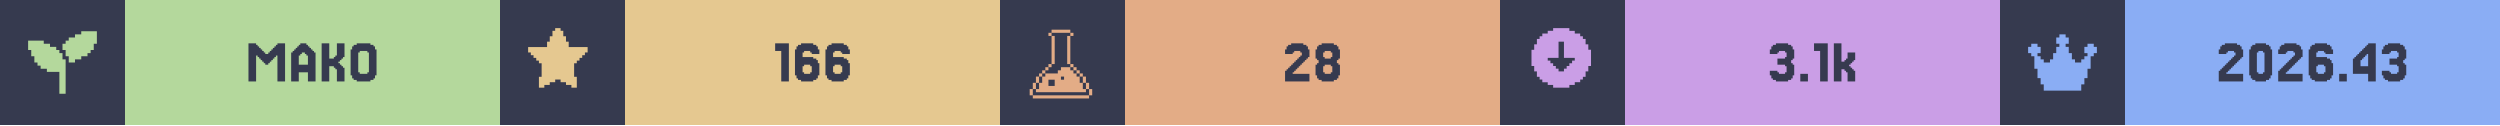
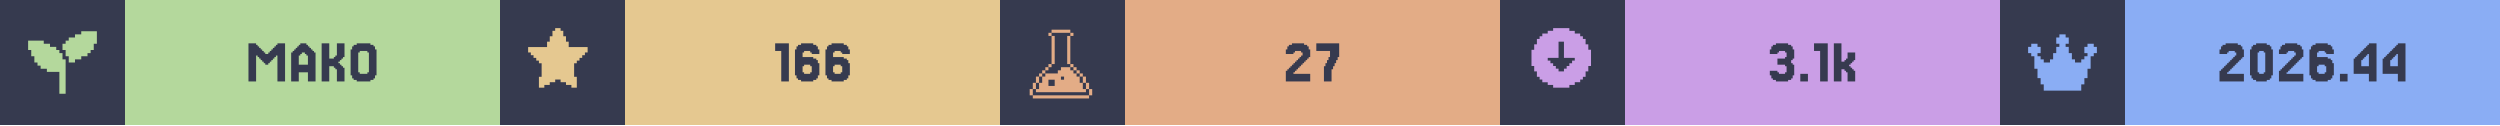
<svg xmlns="http://www.w3.org/2000/svg" width="1200" viewBox="0 0 200 10">
  <g>
    <rect width="200" height="10" fill="#363a4f" />
    <g class="badge" transform="translate(0 0)">
      <path transform="translate(2 2) scale(0.25)" fill="#b4d89c" d="M 18 2 L 18 3 L 16 3 L 16 4 L 14 4 L 14 5 L 13 5 L 13 6 L 12 6 L 12 8 L 13 8 L 13 10 L 14 10 L 14 12 L 16 12 L 16 11 L 18 11 L 18 10 L 20 10 L 20 9 L 21 9 L 21 8 L 22 8 L 22 6 L 23 6 L 23 2 L 18 2 z M 1 5 L 1 8 L 2 8 L 2 10 L 3 10 L 3 12 L 4 12 L 4 13 L 5 13 L 5 14 L 7 14 L 7 15 L 11 15 L 11 22 L 13 22 L 13 11 L 12 11 L 12 9 L 11 9 L 11 8 L 10 8 L 10 7 L 8 7 L 8 6 L 6 6 L 6 5 L 1 5 z" />
      <rect fill="#b4d89c" width="30" height="10" x="10" y="0" />
      <path fill="#363a4f" d="M21.463 5.053V5.175H21.22V5.053H21.098V4.931H20.976V4.809H20.854V4.687H20.732V4.565H20.61V4.443H20.488V6.516H19.878V3.467H20.488V3.589H20.61V3.711H20.732V3.833H20.854V3.955H20.976V4.077H21.098V4.199H21.22V4.321H21.463V4.199H21.585V4.077H21.707V3.955H21.829V3.833H21.951V3.711H22.073V3.589H22.195V3.467H22.805V6.516H22.195V4.443H22.073V4.565H21.951V4.687H21.829V4.809H21.707V4.931H21.585V5.053Z M24.634 5.175V4.443H24.512V4.321H24.39V4.199H24.146V4.321H24.024V4.443H23.902V5.175ZM23.415 4.199V4.077H23.537V3.955H23.659V3.833H23.78V3.711H23.902V3.589H24.024V3.467H24.512V3.589H24.634V3.711H24.756V3.833H24.878V3.955H25V4.077H25.122V4.199H25.244V6.516H24.634V5.785H23.902V6.516H23.293V4.199Z M27.317 5.297H27.439V5.419H27.561V6.516H26.951V5.541H26.829V5.419H26.707V5.297H26.341V6.516H25.732V3.467H26.341V4.687H26.707V4.565H26.829V4.443H26.951V3.467H27.561V4.565H27.439V4.687H27.317V4.809H27.195V4.931H27.073V5.053H27.195V5.175H27.317Z M30 6.029V6.272H29.878V6.394H29.634V6.516H28.537V6.394H28.293V6.272H28.171V6.029H28.049V3.955H28.171V3.711H28.293V3.589H28.537V3.467H29.634V3.589H29.878V3.711H30V3.955H30.122V6.029ZM28.78 5.785V5.907H29.39V5.785H29.512V4.199H29.39V4.077H28.78V4.199H28.659V5.785Z" />
    </g>
    <g class="badge" transform="translate(40 0)">
      <path transform="" fill="#e5c890" d="M5.929 6.145h.216v.866h-.433v-.217H5.28v-.216h-.432v-.216h-.433v.216H3.98v.216h-.433v.217h-.433v-.866h.217V5.063h-.217v-.216H2.9V4.63h-.217v-.216h-.216v-.217H2.25v-.432h1.515v-.433h.216v-.433h.216v-.433h.217V2.25h.433v.216h.216v.433h.216v.433h.217v.433H7.01v.432h-.217v.217h-.216v.216h-.216v.217h-.217v.216H5.93z" />
      <rect fill="#e5c890" width="30" height="10" x="10" y="0" />
      <path fill="#363a4f" d="M23.11 3.467V6.516H22.5V4.077H22.012V3.467Z M24.329 5.785V5.907H24.817V5.785H24.939V5.297H24.817V5.175H24.329V5.297H24.207V5.785ZM24.207 4.565H25.061V4.687H25.305V4.809H25.427V5.053H25.549V6.029H25.427V6.272H25.305V6.394H25.061V6.516H24.085V6.394H23.841V6.272H23.72V6.029H23.598V3.955H23.72V3.711H23.841V3.589H24.085V3.467H25.061V3.589H25.305V3.711H25.427V3.955H25.549V4.321H24.939V4.199H24.817V4.077H24.329V4.199H24.207Z M26.768 5.785V5.907H27.256V5.785H27.378V5.297H27.256V5.175H26.768V5.297H26.646V5.785ZM26.646 4.565H27.5V4.687H27.744V4.809H27.866V5.053H27.988V6.029H27.866V6.272H27.744V6.394H27.5V6.516H26.524V6.394H26.28V6.272H26.159V6.029H26.037V3.955H26.159V3.711H26.28V3.589H26.524V3.467H27.5V3.589H27.744V3.711H27.866V3.955H27.988V4.321H27.378V4.199H27.256V4.077H26.768V4.199H26.646Z" />
    </g>
    <g class="badge" transform="translate(80 0)">
      <path transform="translate(2 2) scale(0.25)" fill="#e3ac86" d="M 8.502 1.5 L 8.502 2.5 L 14.504 2.5 L 14.504 1.5 L 8.502 1.5 z M 14.504 2.5 L 14.504 3.5 L 15.504 3.5 L 15.504 2.5 L 14.504 2.5 z M 14.504 3.5 L 13.502 3.5 L 13.502 12.502 L 14.504 12.502 L 14.504 3.5 z M 14.504 12.502 L 14.504 13.502 L 15.504 13.502 L 15.504 12.502 L 14.504 12.502 z M 15.504 13.502 L 15.504 14.504 L 16.504 14.504 L 16.504 15.504 L 17.504 15.504 L 17.504 16.504 L 18.504 16.504 L 18.504 15.502 L 17.504 15.502 L 17.504 14.502 L 16.504 14.502 L 16.504 13.502 L 15.504 13.502 z M 18.504 16.504 L 18.504 18.504 L 19.504 18.504 L 19.504 16.504 L 18.504 16.504 z M 19.504 18.504 L 19.504 20.504 L 20.504 20.504 L 20.504 18.504 L 19.504 18.504 z M 20.504 20.504 L 20.504 22.504 L 21.504 22.504 L 21.504 20.504 L 20.504 20.504 z M 19.504 20.504 L 18.504 20.504 L 18.504 18.504 L 17.504 18.504 L 17.504 16.504 L 16.504 16.504 L 16.504 15.504 L 15.504 15.504 L 15.504 14.504 L 14.504 14.504 L 14.504 13.502 L 11.502 13.502 L 11.502 14.504 L 10.502 14.504 L 10.502 15.504 L 6.502 15.504 L 6.502 16.504 L 5.5 16.504 L 5.5 18.504 L 4.5 18.504 L 4.5 20.504 L 3.5 20.504 L 3.5 21.504 L 19.504 21.504 L 19.504 20.504 z M 3.5 20.504 L 3.5 18.504 L 2.5 18.504 L 2.5 20.504 L 3.5 20.504 z M 2.5 20.504 L 1.5 20.504 L 1.5 22.504 L 2.5 22.504 L 2.5 20.504 z M 3.5 18.504 L 4.5 18.504 L 4.5 16.504 L 3.5 16.504 L 3.5 18.504 z M 4.5 16.504 L 5.5 16.504 L 5.5 15.504 L 6.502 15.504 L 6.502 14.504 L 7.502 14.504 L 7.502 13.502 L 6.502 13.502 L 6.502 14.502 L 5.5 14.502 L 5.5 15.502 L 4.5 15.502 L 4.5 16.504 z M 7.502 13.502 L 8.502 13.502 L 8.502 12.502 L 7.502 12.502 L 7.502 13.502 z M 8.502 12.502 L 9.502 12.502 L 9.502 3.5 L 8.502 3.5 L 8.502 12.502 z M 8.502 3.5 L 8.502 2.5 L 7.502 2.5 L 7.502 3.5 L 8.502 3.5 z M 11.502 16.504 L 12.502 16.504 L 12.502 17.504 L 11.502 17.504 L 11.502 16.504 z M 7.502 17.504 L 9.502 17.504 L 9.502 19.504 L 7.502 19.504 L 7.502 17.504 z M 2.5 22.506 L 2.5 23.506 L 20.504 23.506 L 20.504 22.506 L 2.5 22.506 z" />
      <rect fill="#e3ac86" width="30" height="10" x="10" y="0" />
-       <path fill="#363a4f" d="M23.537 5.663V5.785H23.415V5.907H24.756V6.516H22.805V5.663H22.927V5.541H23.049V5.419H23.171V5.297H23.293V5.175H23.415V5.053H23.537V4.931H23.659V4.809H23.78V4.687H23.902V4.565H24.024V4.443H24.146V4.199H24.024V4.077H23.537V4.199H23.415V4.321H22.805V3.955H22.927V3.711H23.049V3.589H23.293V3.467H24.268V3.589H24.512V3.711H24.634V3.955H24.756V4.565H24.634V4.687H24.512V4.809H24.39V4.931H24.268V5.053H24.146V5.175H24.024V5.297H23.902V5.419H23.78V5.541H23.659V5.663Z M25.976 4.565V4.687H26.463V4.565H26.585V4.199H26.463V4.077H25.976V4.199H25.854V4.565ZM27.073 5.053V5.175H27.195V6.029H27.073V6.272H26.951V6.394H26.707V6.516H25.732V6.394H25.488V6.272H25.366V6.029H25.244V5.175H25.366V5.053H25.488V4.809H25.366V4.687H25.244V3.955H25.366V3.711H25.488V3.589H25.732V3.467H26.707V3.589H26.951V3.711H27.073V3.955H27.195V4.687H27.073V4.809H26.951V5.053ZM25.976 5.785V5.907H26.463V5.785H26.585V5.297H26.463V5.175H25.976V5.297H25.854V5.785Z" />
+       <path fill="#363a4f" d="M23.598 5.663V5.785H23.476V5.907H24.817V6.516H22.866V5.663H22.988V5.541H23.11V5.419H23.232V5.297H23.354V5.175H23.476V5.053H23.598V4.931H23.72V4.809H23.841V4.687H23.963V4.565H24.085V4.443H24.207V4.199H24.085V4.077H23.598V4.199H23.476V4.321H22.866V3.955H22.988V3.711H23.11V3.589H23.354V3.467H24.329V3.589H24.573V3.711H24.695V3.955H24.817V4.565H24.695V4.687H24.573V4.809H24.451V4.931H24.329V5.053H24.207V5.175H24.085V5.297H23.963V5.419H23.841V5.541H23.72V5.663Z M26.037 5.297V5.053H26.159V4.809H26.28V4.565H26.402V4.077H25.305V3.467H27.134V4.565H27.012V4.809H26.89V5.053H26.768V5.297H26.646V5.541H26.524V6.516H25.915V5.297Z" />
    </g>
    <g class="badge" transform="translate(120 0)">
      <path transform="" fill="#ca9ee6" d="M5.55 6.794h.432v-.216h.433v-.216h.216v-.217h.217v-.433h.216V5.28h.217V3.981h-.217v-.433h-.216v-.433h-.217V2.9h-.216v-.217h-.433v-.216h-.433V2.25h-1.298v.216h-.433v.216h-.433V2.9h-.216v.216h-.217v.433h-.216v.433h-.217v1.298h.217v.433h.216v.433h.217v.217h.216v.216h.433v.216h.433v.217h1.298zm-1.083-1.298v-.217h-.216v-.216h-.217v-.216h-.216V4.63h.866V3.332h.432V4.63h.866v.217h-.216v.216h-.217v.216h-.216v.217h-.217v.216h-.432v-.216z" />
      <rect fill="#ca9ee6" width="30" height="10" x="10" y="0" />
      <path fill="#363a4f" d="M22.195 5.663V5.785H22.317V5.907H22.805V5.785H22.927V5.297H22.805V5.175H22.195V4.687H22.805V4.565H22.927V4.199H22.805V4.077H22.317V4.199H22.195V4.321H21.585V3.955H21.707V3.711H21.829V3.589H22.073V3.467H23.049V3.589H23.293V3.711H23.415V3.955H23.537V4.687H23.415V4.809H23.293V5.053H23.415V5.175H23.537V6.029H23.415V6.272H23.293V6.394H23.049V6.516H22.073V6.394H21.829V6.272H21.707V6.029H21.585V5.663Z M24.634 5.907V6.516H24.024V5.907Z M26.22 3.467V6.516H25.61V4.077H25.122V3.467Z M27.561 4.931V4.809H27.683V4.687H27.805V4.199H28.415V4.809H28.293V4.931H28.171V5.053H28.049V5.175H27.927V5.297H28.049V5.419H28.171V5.541H28.293V5.663H28.415V6.516H27.805V5.785H27.683V5.663H27.561V5.541H27.317V6.516H26.707V3.467H27.317V4.931Z" />
    </g>
    <g class="badge" transform="translate(160 0)">
      <path transform="translate(2 2) scale(0.25)" fill="#8aadf4" d="M23 7v2h-1v1h-1v4h-1v3h-1v2h-1v2H6v-2H5v-2H4v-3H3v-4H2V9H1V7h1V6h2v1h1v2H4v1h1v1h1v1h2v-1h1V9h1V7h1V6h-1V4h1V3h2v1h1v2h-1v1h1v2h1v2h1v1h2v-1h1v-1h1V9h-1V7h1V6h2v1z" />
      <rect fill="#8aadf4" width="30" height="10" x="10" y="0" />
-       <path fill="#363a4f" d="M18.232 5.663V5.785H18.11V5.907H19.451V6.516H17.5V5.663H17.622V5.541H17.744V5.419H17.866V5.297H17.988V5.175H18.11V5.053H18.232V4.931H18.354V4.809H18.476V4.687H18.598V4.565H18.72V4.443H18.841V4.199H18.72V4.077H18.232V4.199H18.11V4.321H17.5V3.955H17.622V3.711H17.744V3.589H17.988V3.467H18.963V3.589H19.207V3.711H19.329V3.955H19.451V4.565H19.329V4.687H19.207V4.809H19.085V4.931H18.963V5.053H18.841V5.175H18.72V5.297H18.598V5.419H18.476V5.541H18.354V5.663Z M21.646 6.029V6.272H21.524V6.394H21.28V6.516H20.427V6.394H20.183V6.272H20.061V6.029H19.939V3.955H20.061V3.711H20.183V3.589H20.427V3.467H21.28V3.589H21.524V3.711H21.646V3.955H21.768V6.029ZM20.671 5.785V5.907H21.037V5.785H21.159V4.199H21.037V4.077H20.671V4.199H20.549V5.785Z M22.988 5.663V5.785H22.866V5.907H24.207V6.516H22.256V5.663H22.378V5.541H22.5V5.419H22.622V5.297H22.744V5.175H22.866V5.053H22.988V4.931H23.11V4.809H23.232V4.687H23.354V4.565H23.476V4.443H23.598V4.199H23.476V4.077H22.988V4.199H22.866V4.321H22.256V3.955H22.378V3.711H22.5V3.589H22.744V3.467H23.72V3.589H23.963V3.711H24.085V3.955H24.207V4.565H24.085V4.687H23.963V4.809H23.841V4.931H23.72V5.053H23.598V5.175H23.476V5.297H23.354V5.419H23.232V5.541H23.11V5.663Z M25.427 5.785V5.907H25.915V5.785H26.037V5.297H25.915V5.175H25.427V5.297H25.305V5.785ZM25.305 4.565H26.159V4.687H26.402V4.809H26.524V5.053H26.646V6.029H26.524V6.272H26.402V6.394H26.159V6.516H25.183V6.394H24.939V6.272H24.817V6.029H24.695V3.955H24.817V3.711H24.939V3.589H25.183V3.467H26.159V3.589H26.402V3.711H26.524V3.955H26.646V4.321H26.037V4.199H25.915V4.077H25.427V4.199H25.305Z M27.744 5.907V6.516H27.134V5.907Z M28.841 4.199V4.077H28.963V3.955H29.085V3.833H29.207V3.711H29.329V3.589H29.451V3.467H30.061V6.516H29.451V5.907H28.232V4.687H28.354V4.565H28.476V4.443H28.598V4.321H28.72V4.199ZM29.085 4.565V4.687H28.963V4.809H28.841V5.297H29.451V4.321H29.329V4.443H29.207V4.565Z M31.159 5.663V5.785H31.28V5.907H31.768V5.785H31.89V5.297H31.768V5.175H31.159V4.687H31.768V4.565H31.89V4.199H31.768V4.077H31.28V4.199H31.159V4.321H30.549V3.955H30.671V3.711H30.793V3.589H31.037V3.467H32.012V3.589H32.256V3.711H32.378V3.955H32.5V4.687H32.378V4.809H32.256V5.053H32.378V5.175H32.5V6.029H32.378V6.272H32.256V6.394H32.012V6.516H31.037V6.394H30.793V6.272H30.671V6.029H30.549V5.663Z" />
+       <path fill="#363a4f" d="M18.293 5.663V5.785H18.171V5.907H19.512V6.516H17.561V5.663H17.683V5.541H17.805V5.419H17.927V5.297H18.049V5.175H18.171V5.053H18.293V4.931H18.415V4.809H18.537V4.687H18.659V4.565H18.78V4.443H18.902V4.199H18.78V4.077H18.293V4.199H18.171V4.321H17.561V3.955H17.683V3.711H17.805V3.589H18.049V3.467H19.024V3.589H19.268V3.711H19.39V3.955H19.512V4.565H19.39V4.687H19.268V4.809H19.146V4.931H19.024V5.053H18.902V5.175H18.78V5.297H18.659V5.419H18.537V5.541H18.415V5.663Z M21.707 6.029V6.272H21.585V6.394H21.341V6.516H20.488V6.394H20.244V6.272H20.122V6.029H20V3.955H20.122V3.711H20.244V3.589H20.488V3.467H21.341V3.589H21.585V3.711H21.707V3.955H21.829V6.029ZM20.732 5.785V5.907H21.098V5.785H21.22V4.199H21.098V4.077H20.732V4.199H20.61V5.785Z M23.049 5.663V5.785H22.927V5.907H24.268V6.516H22.317V5.663H22.439V5.541H22.561V5.419H22.683V5.297H22.805V5.175H22.927V5.053H23.049V4.931H23.171V4.809H23.293V4.687H23.415V4.565H23.537V4.443H23.659V4.199H23.537V4.077H23.049V4.199H22.927V4.321H22.317V3.955H22.439V3.711H22.561V3.589H22.805V3.467H23.78V3.589H24.024V3.711H24.146V3.955H24.268V4.565H24.146V4.687H24.024V4.809H23.902V4.931H23.78V5.053H23.659V5.175H23.537V5.297H23.415V5.419H23.293V5.541H23.171V5.663Z M25.488 5.785V5.907H25.976V5.785H26.098V5.297H25.976V5.175H25.488V5.297H25.366V5.785ZM25.366 4.565H26.22V4.687H26.463V4.809H26.585V5.053H26.707V6.029H26.585V6.272H26.463V6.394H26.22V6.516H25.244V6.394H25V6.272H24.878V6.029H24.756V3.955H24.878V3.711H25V3.589H25.244V3.467H26.22V3.589H26.463V3.711H26.585V3.955H26.707V4.321H26.098V4.199H25.976V4.077H25.488V4.199H25.366Z M27.805 5.907V6.516H27.195V5.907Z M28.902 4.199V4.077H29.024V3.955H29.146V3.833H29.268V3.711H29.39V3.589H29.512V3.467H30.122V6.516H29.512V5.907H28.293V4.687H28.415V4.565H28.537V4.443H28.659V4.321H28.78V4.199ZM29.146 4.565V4.687H29.024V4.809H28.902V5.297H29.512V4.321H29.39V4.443H29.268V4.565Z M31.22 4.199V4.077H31.341V3.955H31.463V3.833H31.585V3.711H31.707V3.589H31.829V3.467H32.439V6.516H31.829V5.907H30.61V4.687H30.732V4.565H30.854V4.443H30.976V4.321H31.098V4.199ZM31.463 4.565V4.687H31.341V4.809H31.22V5.297H31.829V4.321H31.707V4.443H31.585V4.565Z" />
    </g>
  </g>
</svg>
